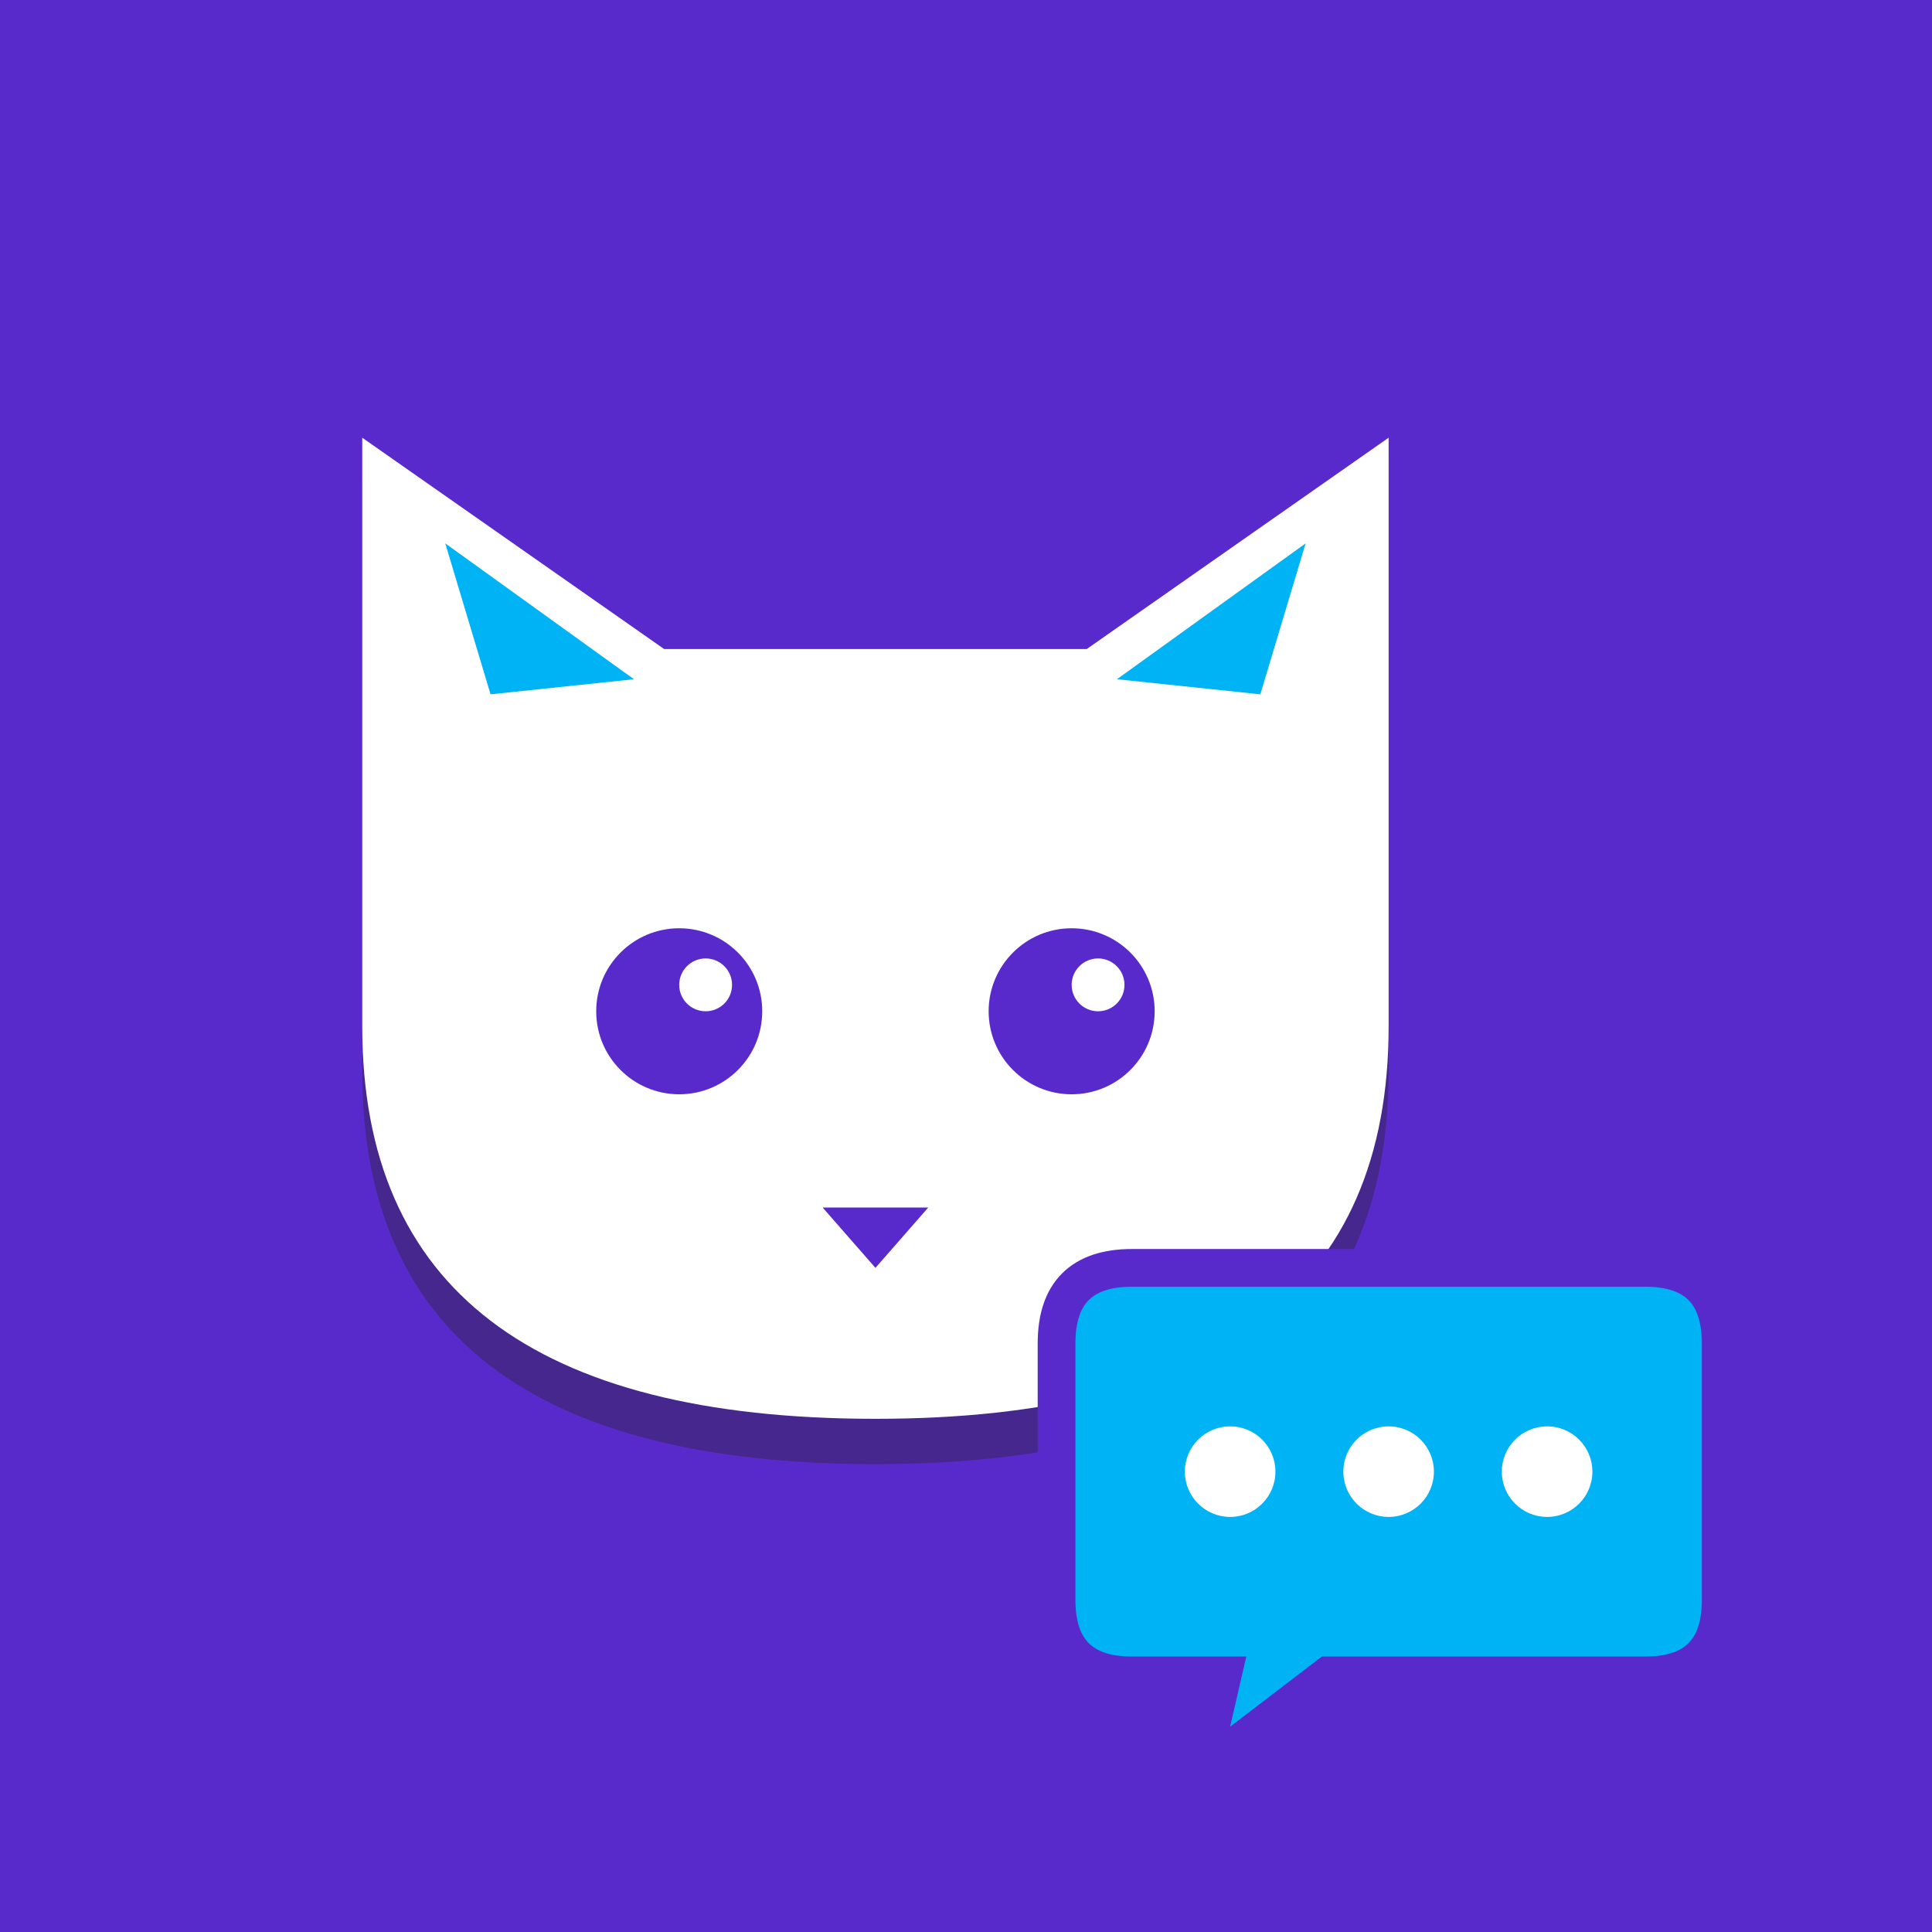
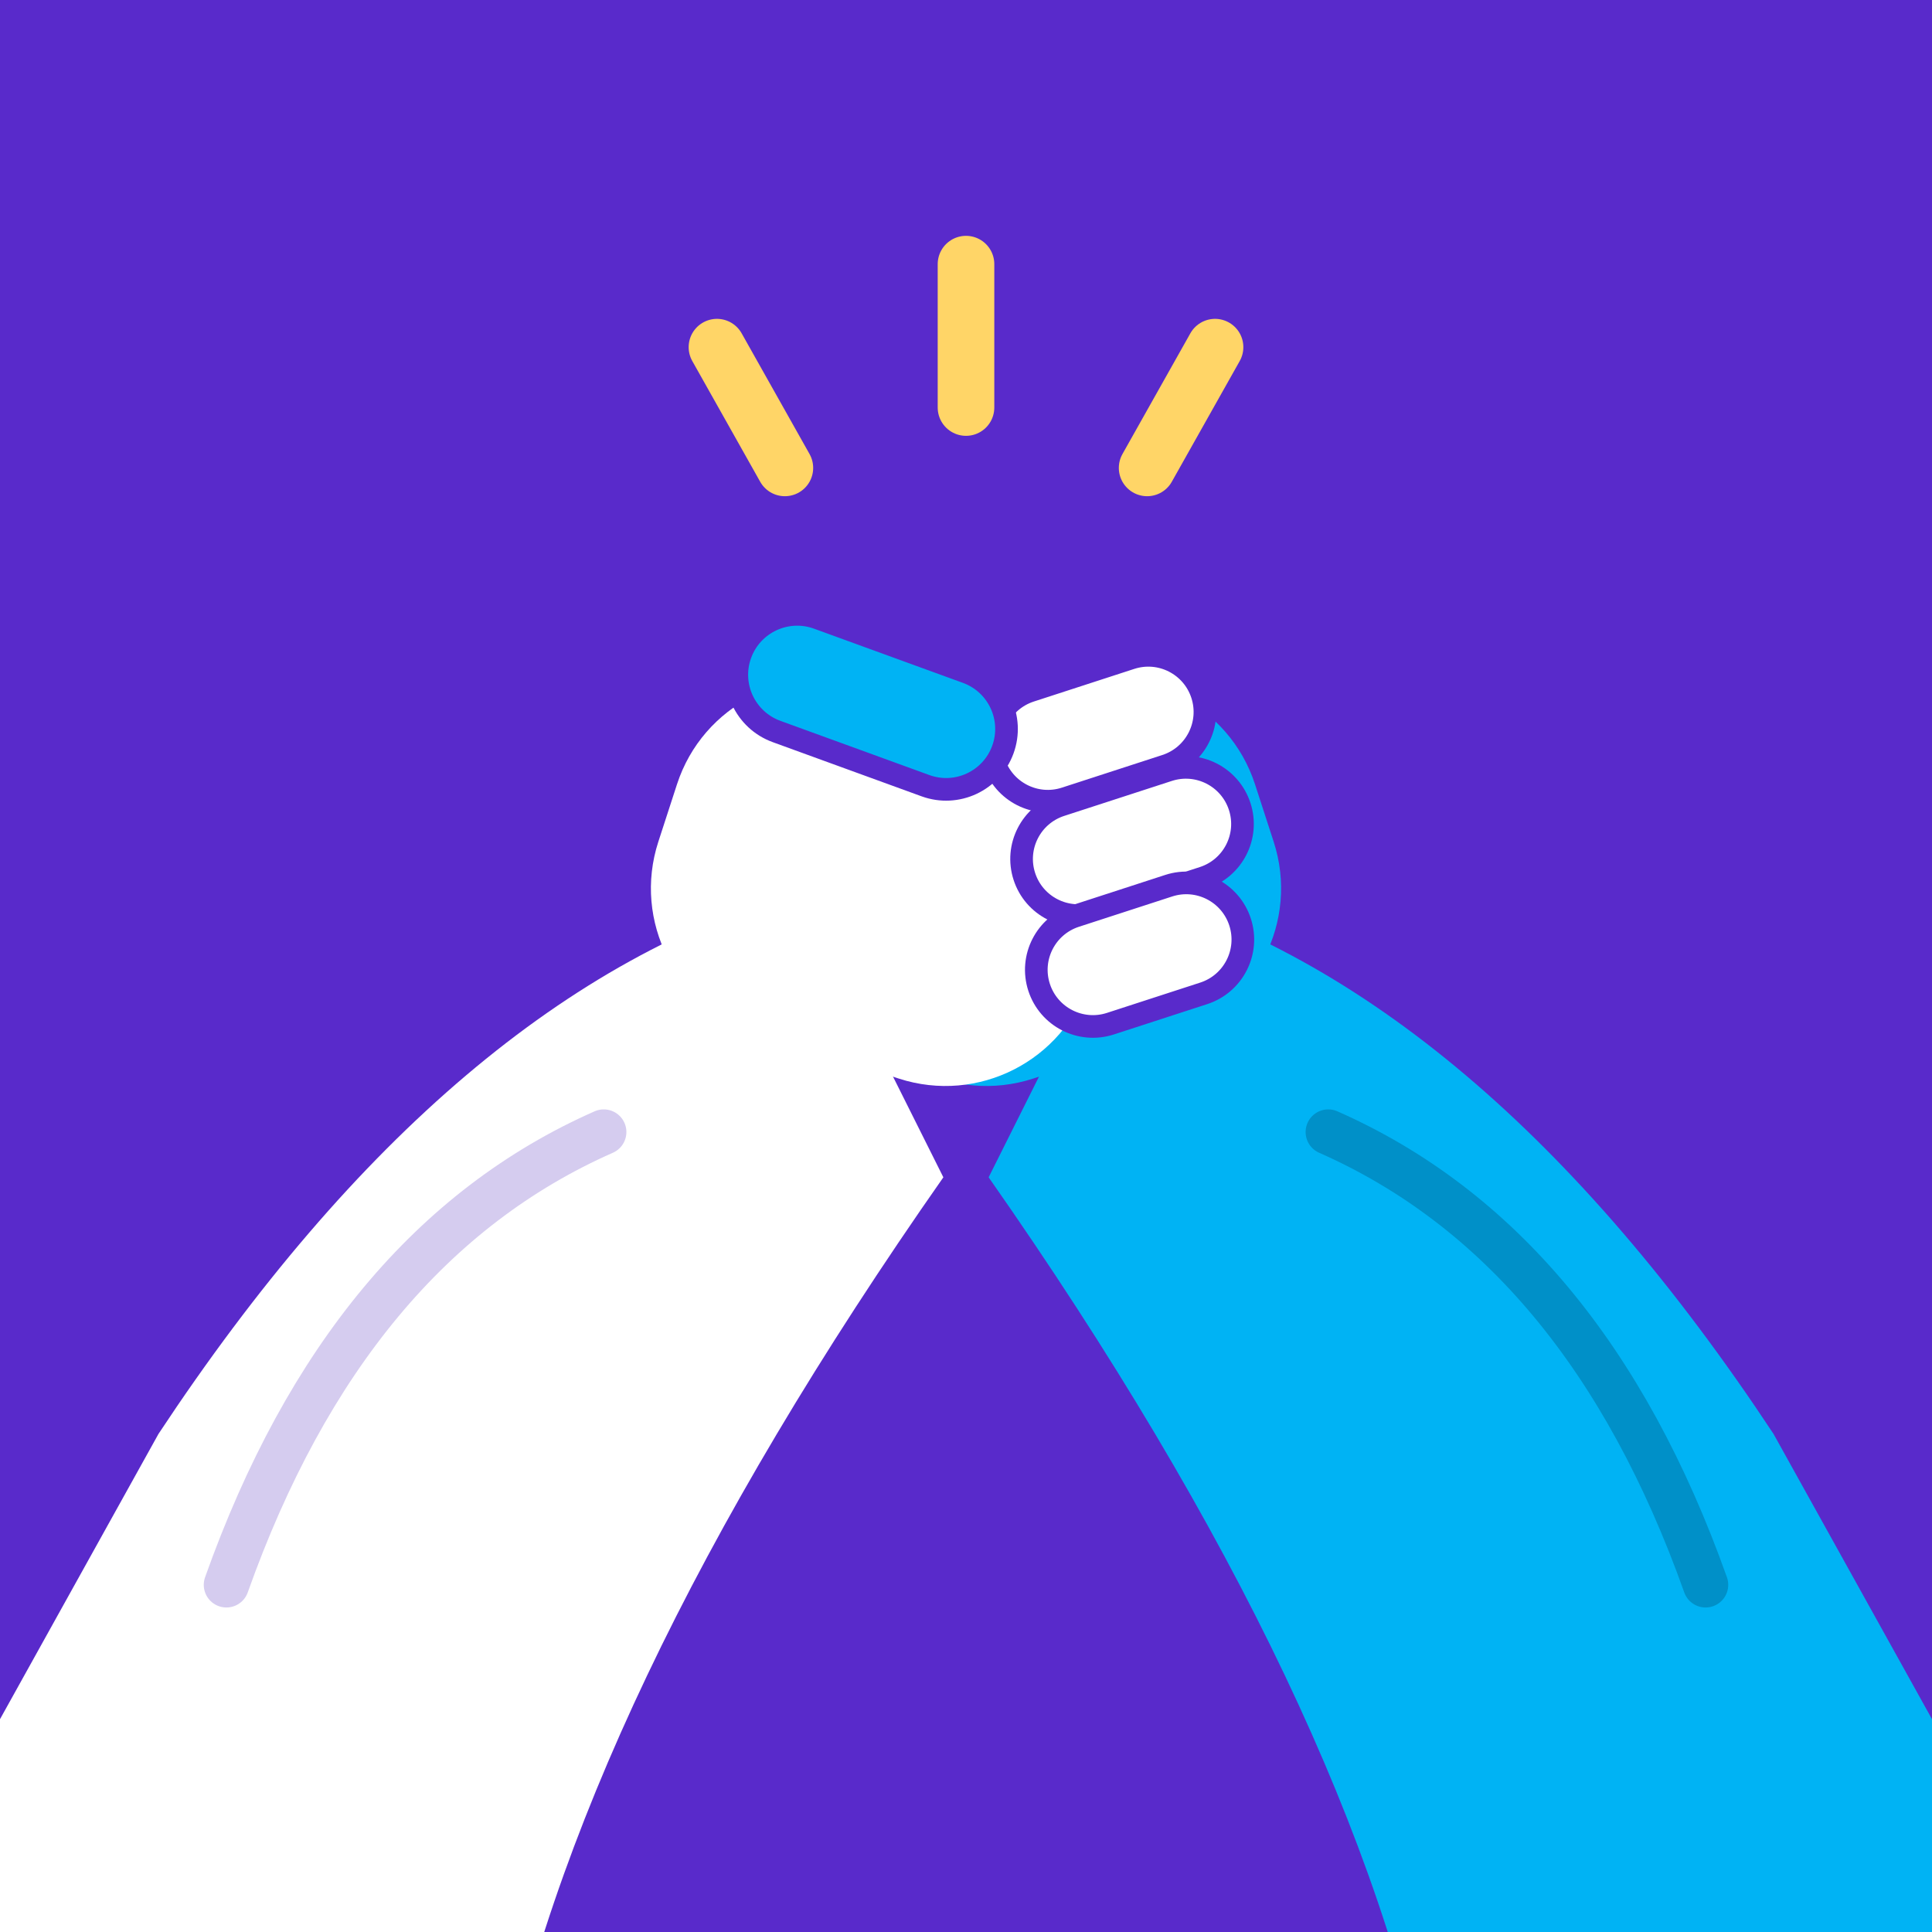
<svg xmlns="http://www.w3.org/2000/svg" viewBox="0 0 512 512" width="512" height="512">
  <rect width="512" height="512" fill="#592ACB" />
-   <path d="M96 128 L176 184 L288 184 L368 128 L368 284 Q368 388 232 388 Q96 388 96 284 Z" fill="#45278D" />
-   <path d="M96 116 L176 172 L288 172 L368 116 L368 272 Q368 376 232 376 Q96 376 96 272 Z" fill="#FFFFFF" />
-   <path d="M118 144 L168 180 L130 184 Z" fill="#00B3F4" />
-   <path d="M346 144 L296 180 L334 184 Z" fill="#00B3F4" />
-   <circle cx="180" cy="268" r="22" fill="#592ACB" />
-   <circle cx="284" cy="268" r="22" fill="#592ACB" />
-   <circle cx="187" cy="261" r="7" fill="#FFFFFF" />
-   <circle cx="291" cy="261" r="7" fill="#FFFFFF" />
-   <path d="M218 320 L246 320 L232 336 Z" fill="#592ACB" />
-   <path d="M300 336 H436 Q456 336 456 356 V424 Q456 444 436 444 H352 L318 470 L324 444 H300 Q280 444 280 424 V356 Q280 336 300 336 Z" fill="#00B3F4" stroke="#592ACB" stroke-width="10" />
-   <circle cx="326" cy="390" r="12" fill="#FFFFFF" />
-   <circle cx="368" cy="390" r="12" fill="#FFFFFF" />
-   <circle cx="410" cy="390" r="12" fill="#FFFFFF" />
+   <g stroke="#FFD567" stroke-width="15" stroke-linecap="round">
+     <line x1="256" y1="70" x2="256" y2="108" />
+     <line x1="190" y1="92" x2="208" y2="124" />
+     <line x1="322" y1="92" x2="304" y2="124" />
+   </g>
+   <path d="M300 236 Q392 262 470 380 L520 470 L520 560 L380 560 Q360 452 262 312 Z" fill="#00B3F4" />
+   <path d="M352 300 Q420 330 452 420" stroke="#0090C8" stroke-width="12" fill="none" stroke-linecap="round" />
+   <path d="M212 236 Q120 262 42 380 L-8 470 L-8 560 L132 560 Q152 452 250 312 Z" fill="#FFFFFF" />
+   <path d="M160 300 Q92 330 60 420" stroke="#D5CCEF" stroke-width="12" fill="none" stroke-linecap="round" />
+   <rect x="218" y="186" width="120" height="96" rx="40" fill="#00B3F4" transform="rotate(-18 278 234)" />
+   <rect x="174" y="186" width="120" height="96" rx="40" fill="#FFFFFF" transform="rotate(18 234 234)" />
+   <g fill="#FFFFFF" stroke="#592ACB" stroke-width="6">
+     <rect x="262" y="178" width="58" height="30" rx="15" transform="rotate(-18 291 193)" />
+     <rect x="270" y="208" width="60" height="30" rx="15" transform="rotate(-18 300 223)" />
+     <rect x="274" y="238" width="56" height="30" rx="15" transform="rotate(-18 302 253)" />
+   </g>
+   <rect x="194" y="170" width="74" height="32" rx="16" fill="#00B3F4" stroke="#592ACB" stroke-width="6" transform="rotate(20 231 186)" />
</svg>
